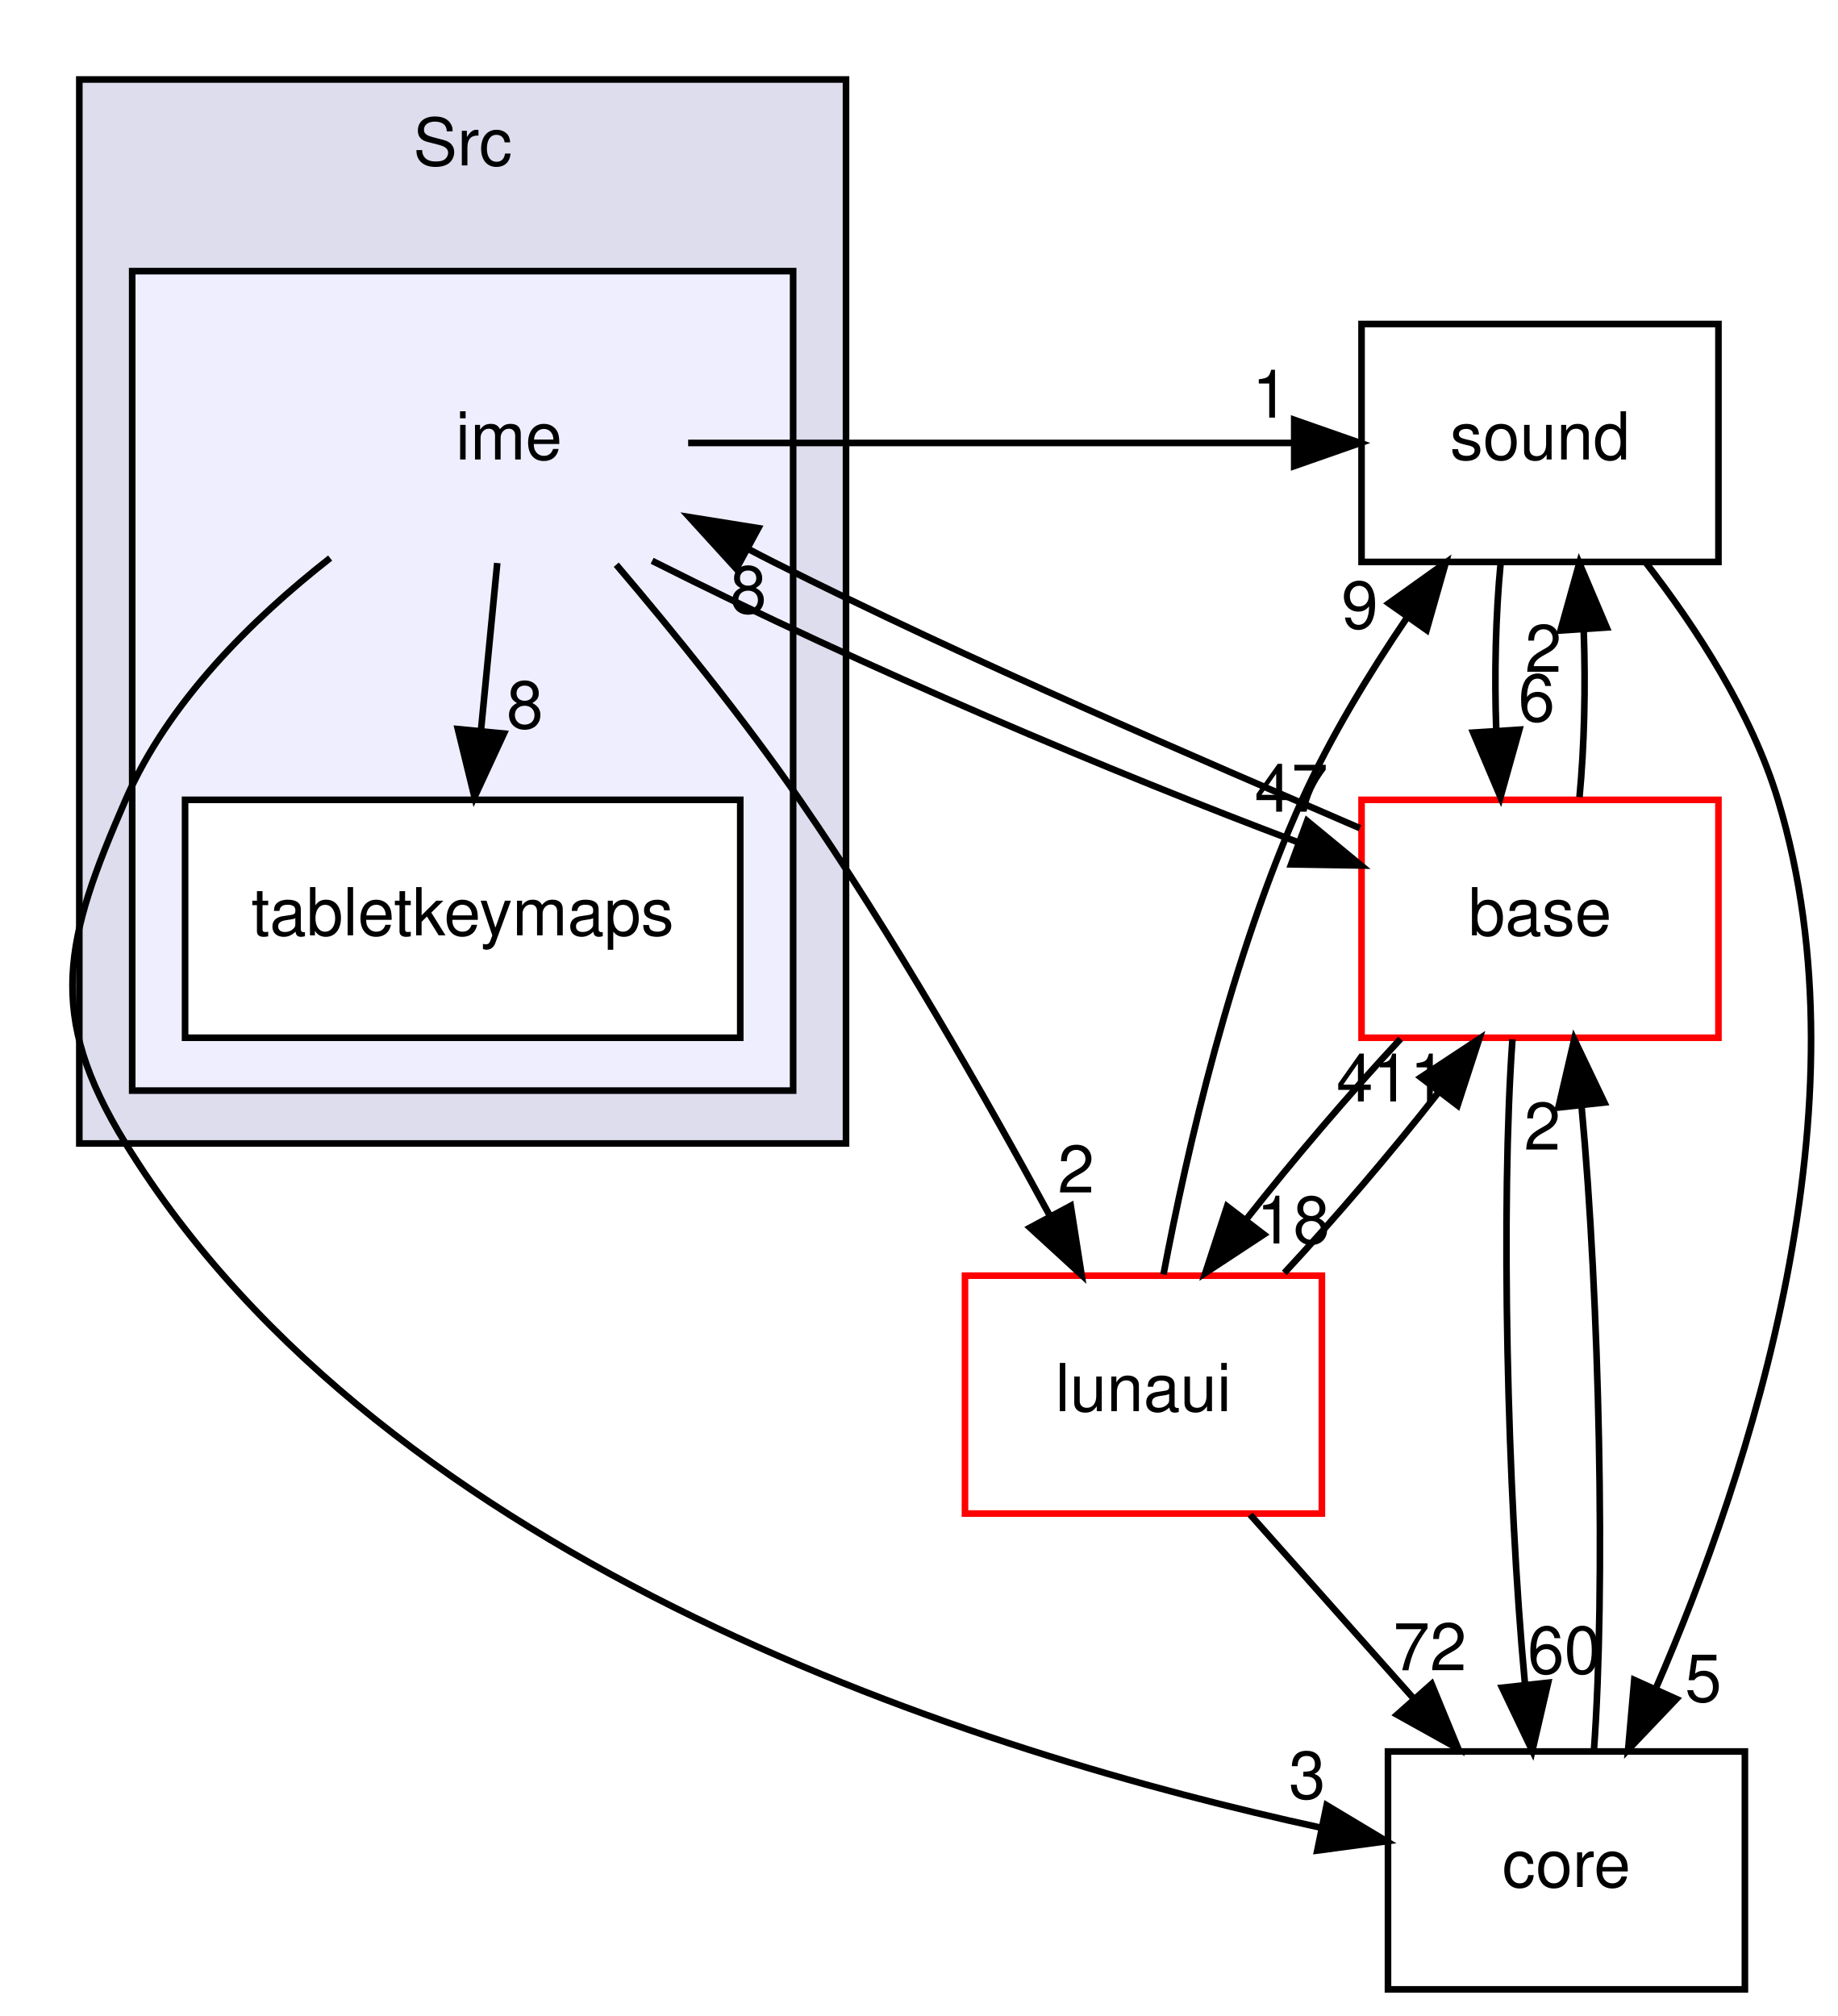
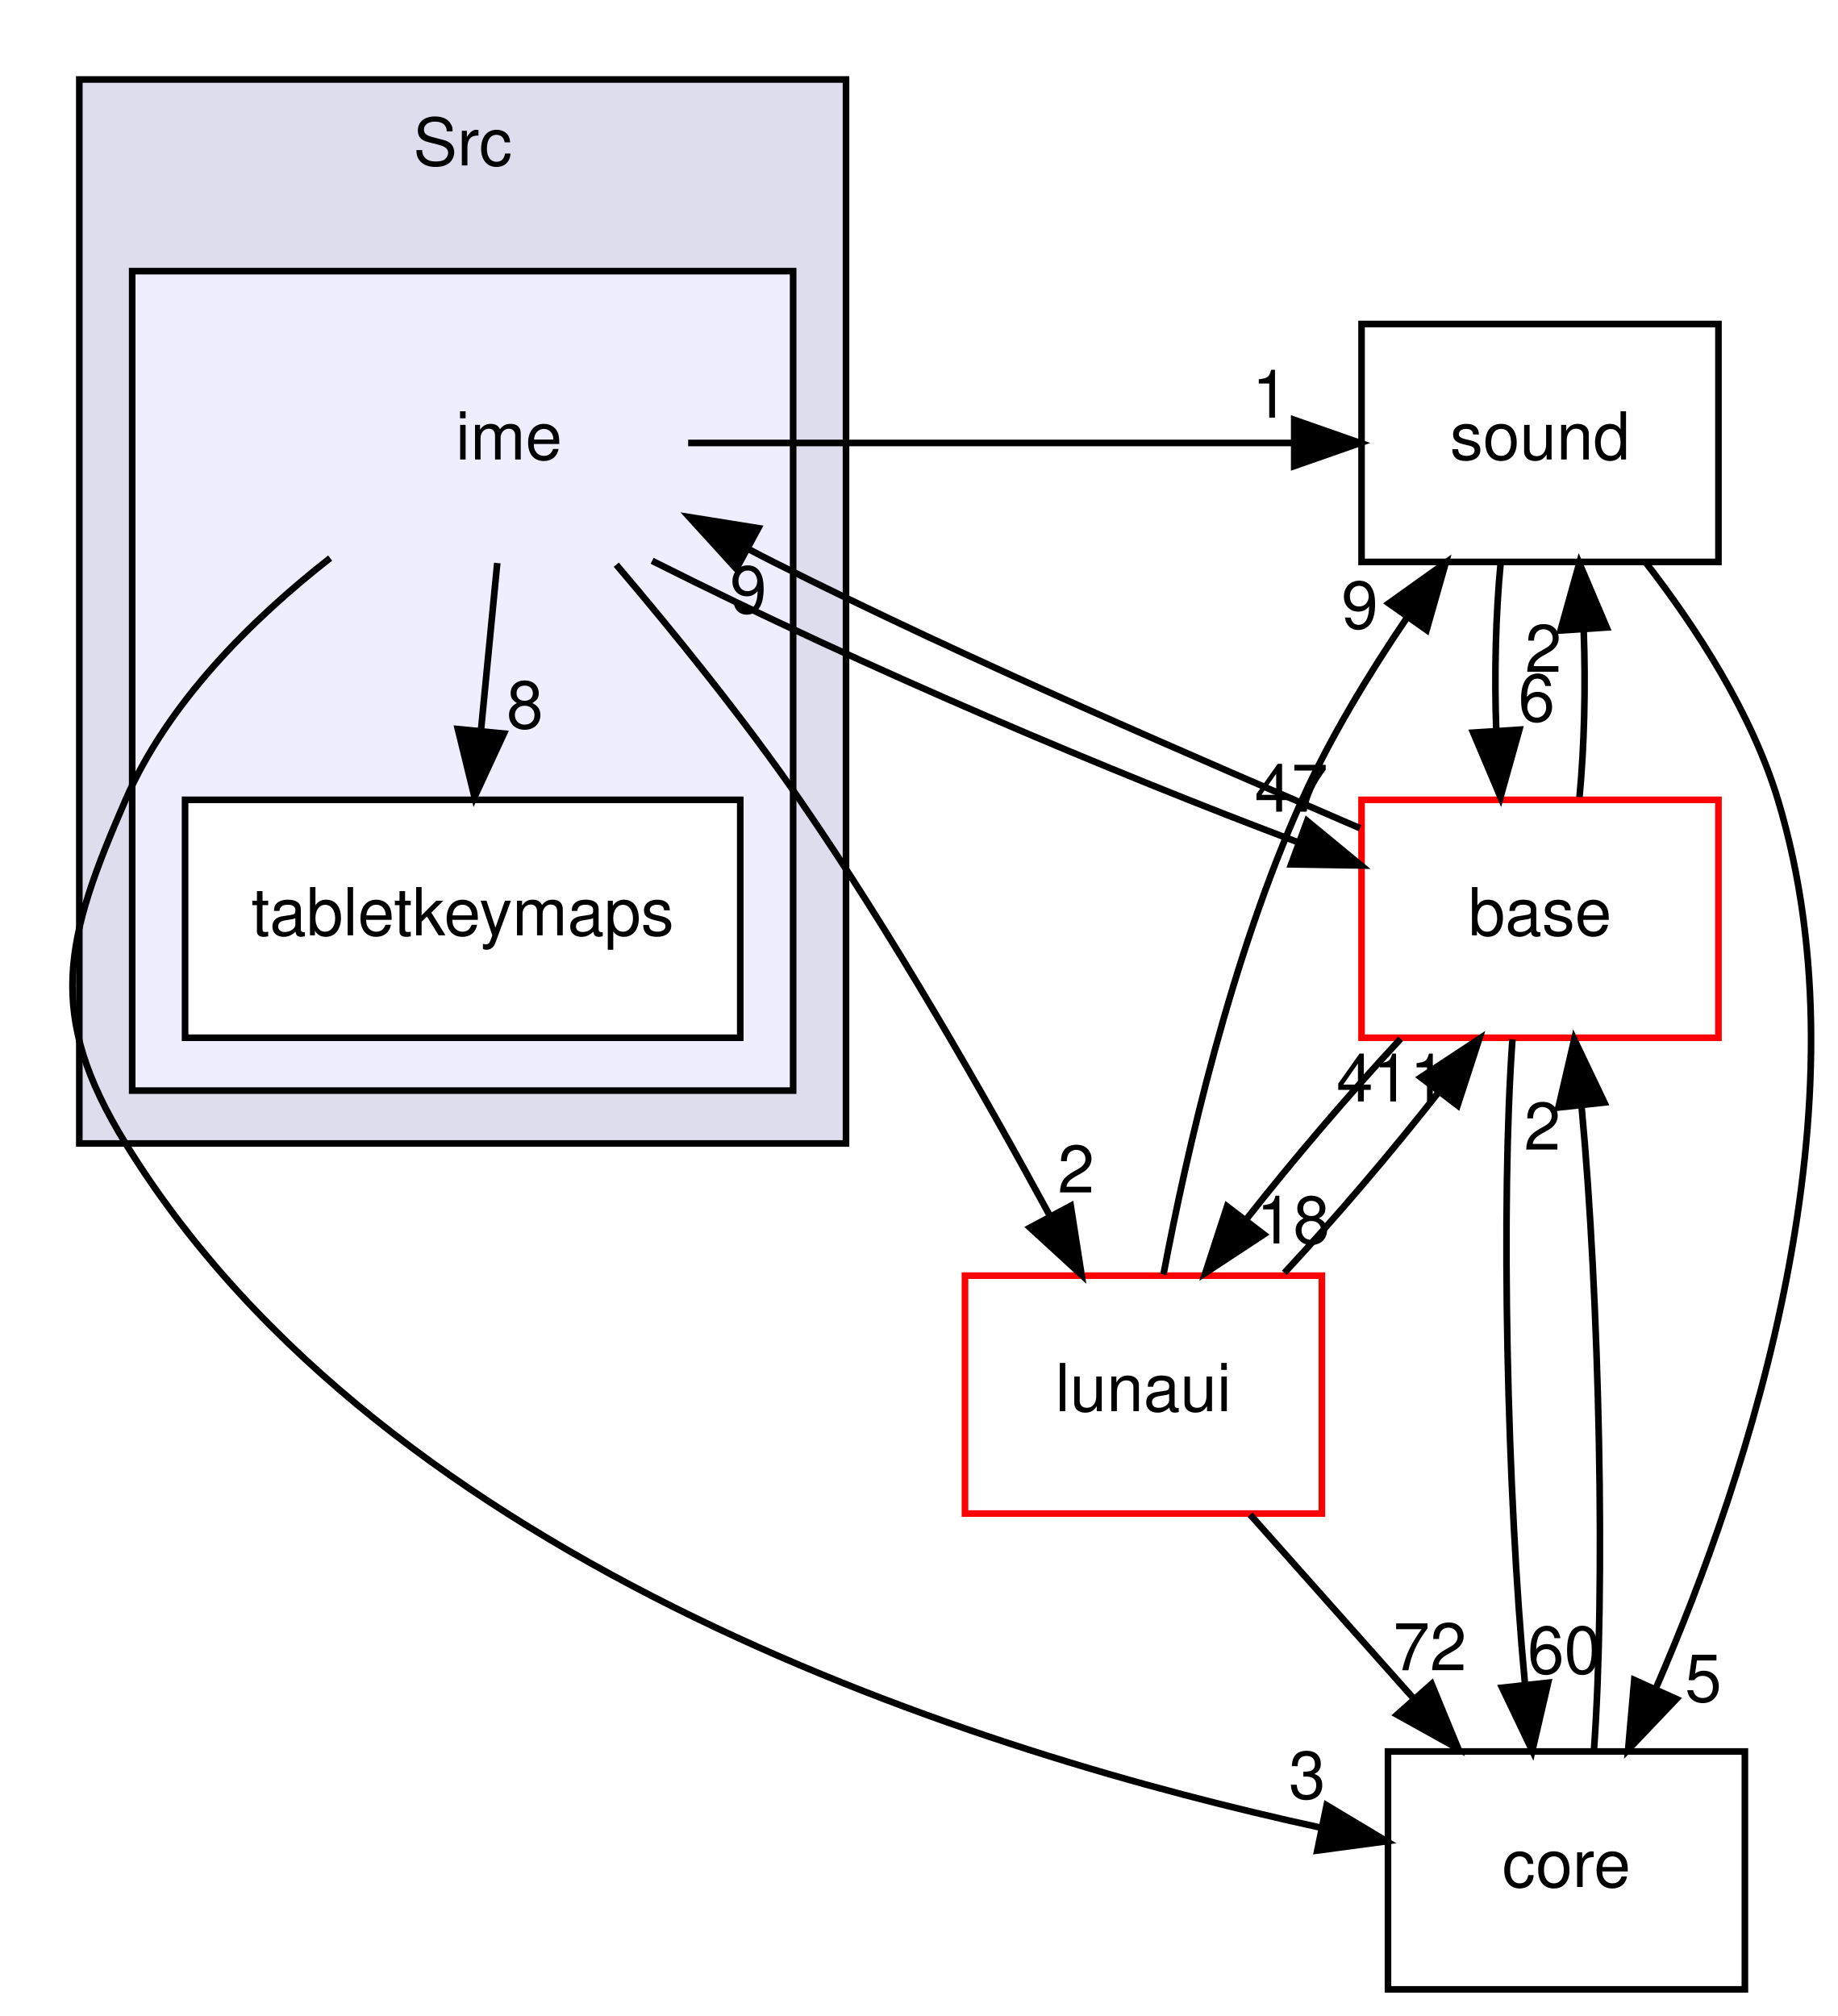
<svg xmlns="http://www.w3.org/2000/svg" xmlns:xlink="http://www.w3.org/1999/xlink" width="278pt" height="305pt" viewBox="0.00 0.00 278.05 305.00">
  <g id="graph1" class="graph" transform="scale(1 1) rotate(0) translate(4 301)">
    <polygon fill="white" stroke="white" points="-4,5 -4,-301 275.045,-301 275.045,5 -4,5" />
    <g id="graph2" class="cluster">
      <a xlink:href="dir_2379609c2cf538e59e9646141f42f407.htm" target="_top" xlink:title="Src">
        <polygon fill="#ddddee" stroke="black" points="8,-128 8,-289 124,-289 124,-128 8,-128" />
        <text text-anchor="middle" x="66" y="-276" font-family="Helvetica,sans-Serif" font-size="10.00">Src</text>
      </a>
    </g>
    <g id="graph3" class="cluster">
      <a xlink:href="dir_c0aa0a1d2cd73f9e06de2fcae29b2a13.htm" target="_top">
        <polygon fill="#eeeeff" stroke="black" points="16,-136 16,-260 116,-260 116,-136 16,-136" />
      </a>
    </g>
    <g id="node3" class="node">
      <text text-anchor="middle" x="73" y="-231.5" font-family="Helvetica,sans-Serif" font-size="10.00">ime</text>
    </g>
    <g id="node4" class="node">
      <a xlink:href="dir_5a288420f8dd8fd76e89d0735ba25cc4.htm" target="_top" xlink:title="tabletkeymaps">
        <polygon fill="white" stroke="black" points="108,-180 24,-180 24,-144 108,-144 108,-180" />
        <text text-anchor="middle" x="66" y="-159.5" font-family="Helvetica,sans-Serif" font-size="10.00">tabletkeymaps</text>
      </a>
    </g>
    <g id="edge26" class="edge">
      <path fill="none" stroke="black" d="M71.234,-215.831C70.485,-208.131 69.595,-198.974 68.763,-190.417" />
      <polygon fill="black" stroke="black" points="72.242,-190.028 67.79,-180.413 65.274,-190.705 72.242,-190.028" />
      <a xlink:href="dir_000016_000021.htm" target="_top" xlink:title="8">
        <text text-anchor="middle" x="75.415" y="-190.831" font-family="Helvetica,sans-Serif" font-size="10.00">8</text>
      </a>
    </g>
    <g id="node5" class="node">
      <a xlink:href="dir_cc68e4bc0b6327b606269eccaa048ab0.htm" target="_top" xlink:title="sound">
        <polygon fill="none" stroke="black" points="256,-252 202,-252 202,-216 256,-216 256,-252" />
        <text text-anchor="middle" x="229" y="-231.5" font-family="Helvetica,sans-Serif" font-size="10.00">sound</text>
      </a>
    </g>
    <g id="edge24" class="edge">
      <path fill="none" stroke="black" d="M100.117,-234C130.573,-234 161.029,-234 191.485,-234" />
      <polygon fill="black" stroke="black" points="191.814,-237.5 201.814,-234 191.814,-230.5 191.814,-237.5" />
      <a xlink:href="dir_000016_000045.htm" target="_top" xlink:title="1">
        <text text-anchor="middle" x="188.219" y="-237.839" font-family="Helvetica,sans-Serif" font-size="10.00">1</text>
      </a>
    </g>
    <g id="node6" class="node">
      <a xlink:href="dir_c108e9adcb979d7ac671bad5e192b925.htm" target="_top" xlink:title="base">
        <polygon fill="white" stroke="red" points="256,-180 202,-180 202,-144 256,-144 256,-180" />
        <text text-anchor="middle" x="229" y="-159.5" font-family="Helvetica,sans-Serif" font-size="10.00">base</text>
      </a>
    </g>
    <g id="edge28" class="edge">
      <path fill="none" stroke="black" d="M94.666,-216.169C94.778,-216.112 94.889,-216.056 95,-216 126.961,-199.888 164.84,-183.946 192.32,-173.608" />
      <polygon fill="black" stroke="black" points="193.769,-176.804 201.943,-170.063 191.349,-170.236 193.769,-176.804" />
      <a xlink:href="dir_000016_000008.htm" target="_top" xlink:title="47">
        <text text-anchor="middle" x="191.378" y="-178.211" font-family="Helvetica,sans-Serif" font-size="10.00">47</text>
      </a>
    </g>
    <g id="node7" class="node">
      <a xlink:href="dir_aafe48f257c75c61a4124f498f9cedbe.htm" target="_top" xlink:title="lunaui">
        <polygon fill="white" stroke="red" points="196,-108 142,-108 142,-72 196,-72 196,-108" />
        <text text-anchor="middle" x="169" y="-87.5" font-family="Helvetica,sans-Serif" font-size="10.00">lunaui</text>
      </a>
    </g>
    <g id="edge30" class="edge">
      <path fill="none" stroke="black" d="M89.24,-215.58C97.897,-205.399 108.486,-192.344 117,-180 131.047,-159.634 144.963,-135.269 154.859,-117.029" />
      <polygon fill="black" stroke="black" points="158.004,-118.57 159.647,-108.103 151.836,-115.261 158.004,-118.57" />
      <a xlink:href="dir_000016_000002.htm" target="_top" xlink:title="2">
        <text text-anchor="middle" x="158.807" y="-120.579" font-family="Helvetica,sans-Serif" font-size="10.00">2</text>
      </a>
    </g>
    <g id="node8" class="node">
      <a xlink:href="dir_833350a745acf29e00c46ce65f7df7ae.htm" target="_top" xlink:title="core">
        <polygon fill="none" stroke="black" points="260,-36 206,-36 206,-1.77636e-14 260,-3.55271e-15 260,-36" />
        <text text-anchor="middle" x="233" y="-15.5" font-family="Helvetica,sans-Serif" font-size="10.00">core</text>
      </a>
    </g>
    <g id="edge32" class="edge">
      <path fill="none" stroke="black" d="M45.953,-216.582C34.092,-207.307 21.424,-194.759 15,-180 5.776,-158.809 2.886,-147.682 15,-128 54.602,-63.659 144.721,-35.59 195.825,-24.474" />
      <polygon fill="black" stroke="black" points="196.718,-27.863 205.803,-22.412 195.301,-21.008 196.718,-27.863" />
      <a xlink:href="dir_000016_000009.htm" target="_top" xlink:title="3">
        <text text-anchor="middle" x="193.773" y="-28.872" font-family="Helvetica,sans-Serif" font-size="10.00">3</text>
      </a>
    </g>
    <g id="edge4" class="edge">
      <path fill="none" stroke="black" d="M223.048,-215.831C222.297,-208.131 222.076,-198.974 222.385,-190.417" />
      <polygon fill="black" stroke="black" points="225.879,-190.616 223.024,-180.413 218.893,-190.17 225.879,-190.616" />
      <a xlink:href="dir_000045_000008.htm" target="_top" xlink:title="6">
        <text text-anchor="middle" x="228.484" y="-191.884" font-family="Helvetica,sans-Serif" font-size="10.00">6</text>
      </a>
    </g>
    <g id="edge6" class="edge">
      <path fill="none" stroke="black" d="M244.99,-215.917C252.654,-206.037 261.017,-193.156 265,-180 279.004,-133.749 260.692,-78.17 246.55,-45.6" />
      <polygon fill="black" stroke="black" points="249.641,-43.939 242.335,-36.266 243.261,-46.82 249.641,-43.939" />
      <a xlink:href="dir_000045_000009.htm" target="_top" xlink:title="5">
        <text text-anchor="middle" x="253.708" y="-43.547" font-family="Helvetica,sans-Serif" font-size="10.00">5</text>
      </a>
    </g>
    <g id="edge14" class="edge">
      <path fill="none" stroke="black" d="M201.757,-175.708C177.909,-186.033 142.87,-200.943 113,-216 111.715,-216.648 110.409,-217.325 109.09,-218.022" />
      <polygon fill="black" stroke="black" points="107.408,-214.953 100.274,-222.786 110.735,-221.111 107.408,-214.953" />
-       <a xlink:href="dir_000008_000016.htm" target="_top" xlink:title="8">
-         <text text-anchor="middle" x="109.221" y="-208.246" font-family="Helvetica,sans-Serif" font-size="10.00">8</text>
+       <a xlink:href="dir_000008_000016.htm" target="_top" xlink:title="9">
+         <text text-anchor="middle" x="109.221" y="-208.246" font-family="Helvetica,sans-Serif" font-size="10.00">9</text>
      </a>
    </g>
    <g id="edge8" class="edge">
      <path fill="none" stroke="black" d="M234.976,-180.413C235.707,-188.059 235.92,-197.108 235.615,-205.573" />
      <polygon fill="black" stroke="black" points="232.105,-205.626 234.952,-215.831 239.09,-206.078 232.105,-205.626" />
      <a xlink:href="dir_000008_000045.htm" target="_top" xlink:title="2">
        <text text-anchor="middle" x="229.503" y="-199.356" font-family="Helvetica,sans-Serif" font-size="10.00">2</text>
      </a>
    </g>
    <g id="edge10" class="edge">
      <path fill="none" stroke="black" d="M207.907,-143.831C200.188,-135.539 191.676,-125.557 184.51,-116.453" />
      <polygon fill="black" stroke="black" points="187.22,-114.235 178.368,-108.413 181.657,-118.485 187.22,-114.235" />
      <a xlink:href="dir_000008_000002.htm" target="_top" xlink:title="18">
        <text text-anchor="middle" x="191.658" y="-112.868" font-family="Helvetica,sans-Serif" font-size="10.00">18</text>
      </a>
    </g>
    <g id="edge12" class="edge">
      <path fill="none" stroke="black" d="M224.833,-143.762C223.056,-119.201 224.002,-75.247 226.715,-46.354" />
      <polygon fill="black" stroke="black" points="230.23,-46.411 227.839,-36.09 223.271,-45.649 230.23,-46.411" />
      <a xlink:href="dir_000008_000009.htm" target="_top" xlink:title="60">
        <text text-anchor="middle" x="232.661" y="-47.794" font-family="Helvetica,sans-Serif" font-size="10.00">60</text>
      </a>
    </g>
    <g id="edge16" class="edge">
      <path fill="none" stroke="black" d="M172.034,-108.181C175.552,-126.793 182.282,-156.273 193,-180 197.269,-189.45 203.121,-199.084 208.866,-207.549" />
      <polygon fill="black" stroke="black" points="206.123,-209.732 214.744,-215.89 211.845,-205.7 206.123,-209.732" />
      <a xlink:href="dir_000002_000045.htm" target="_top" xlink:title="9">
        <text text-anchor="middle" x="201.732" y="-205.929" font-family="Helvetica,sans-Serif" font-size="10.00">9</text>
      </a>
    </g>
    <g id="edge18" class="edge">
      <path fill="none" stroke="black" d="M190.32,-108.413C198.055,-116.739 206.561,-126.728 213.701,-135.814" />
      <polygon fill="black" stroke="black" points="210.966,-138 219.812,-143.831 216.533,-133.757 210.966,-138" />
      <a xlink:href="dir_000002_000008.htm" target="_top" xlink:title="411">
        <text text-anchor="middle" x="206.529" y="-134.363" font-family="Helvetica,sans-Serif" font-size="10.00">411</text>
      </a>
    </g>
    <g id="edge20" class="edge">
      <path fill="none" stroke="black" d="M185.15,-71.831C192.672,-63.369 201.757,-53.149 209.98,-43.897" />
      <polygon fill="black" stroke="black" points="212.605,-46.213 216.633,-36.413 207.373,-41.562 212.605,-46.213" />
      <a xlink:href="dir_000002_000009.htm" target="_top" xlink:title="72">
        <text text-anchor="middle" x="212.339" y="-48.286" font-family="Helvetica,sans-Serif" font-size="10.00">72</text>
      </a>
    </g>
    <g id="edge22" class="edge">
      <path fill="none" stroke="black" d="M237.156,-36.09C238.944,-60.573 238.007,-104.517 235.301,-133.471" />
      <polygon fill="black" stroke="black" points="231.784,-133.442 234.18,-143.762 238.743,-134.2 231.784,-133.442" />
      <a xlink:href="dir_000009_000008.htm" target="_top" xlink:title="2">
        <text text-anchor="middle" x="229.351" y="-127.061" font-family="Helvetica,sans-Serif" font-size="10.00">2</text>
      </a>
    </g>
  </g>
</svg>
